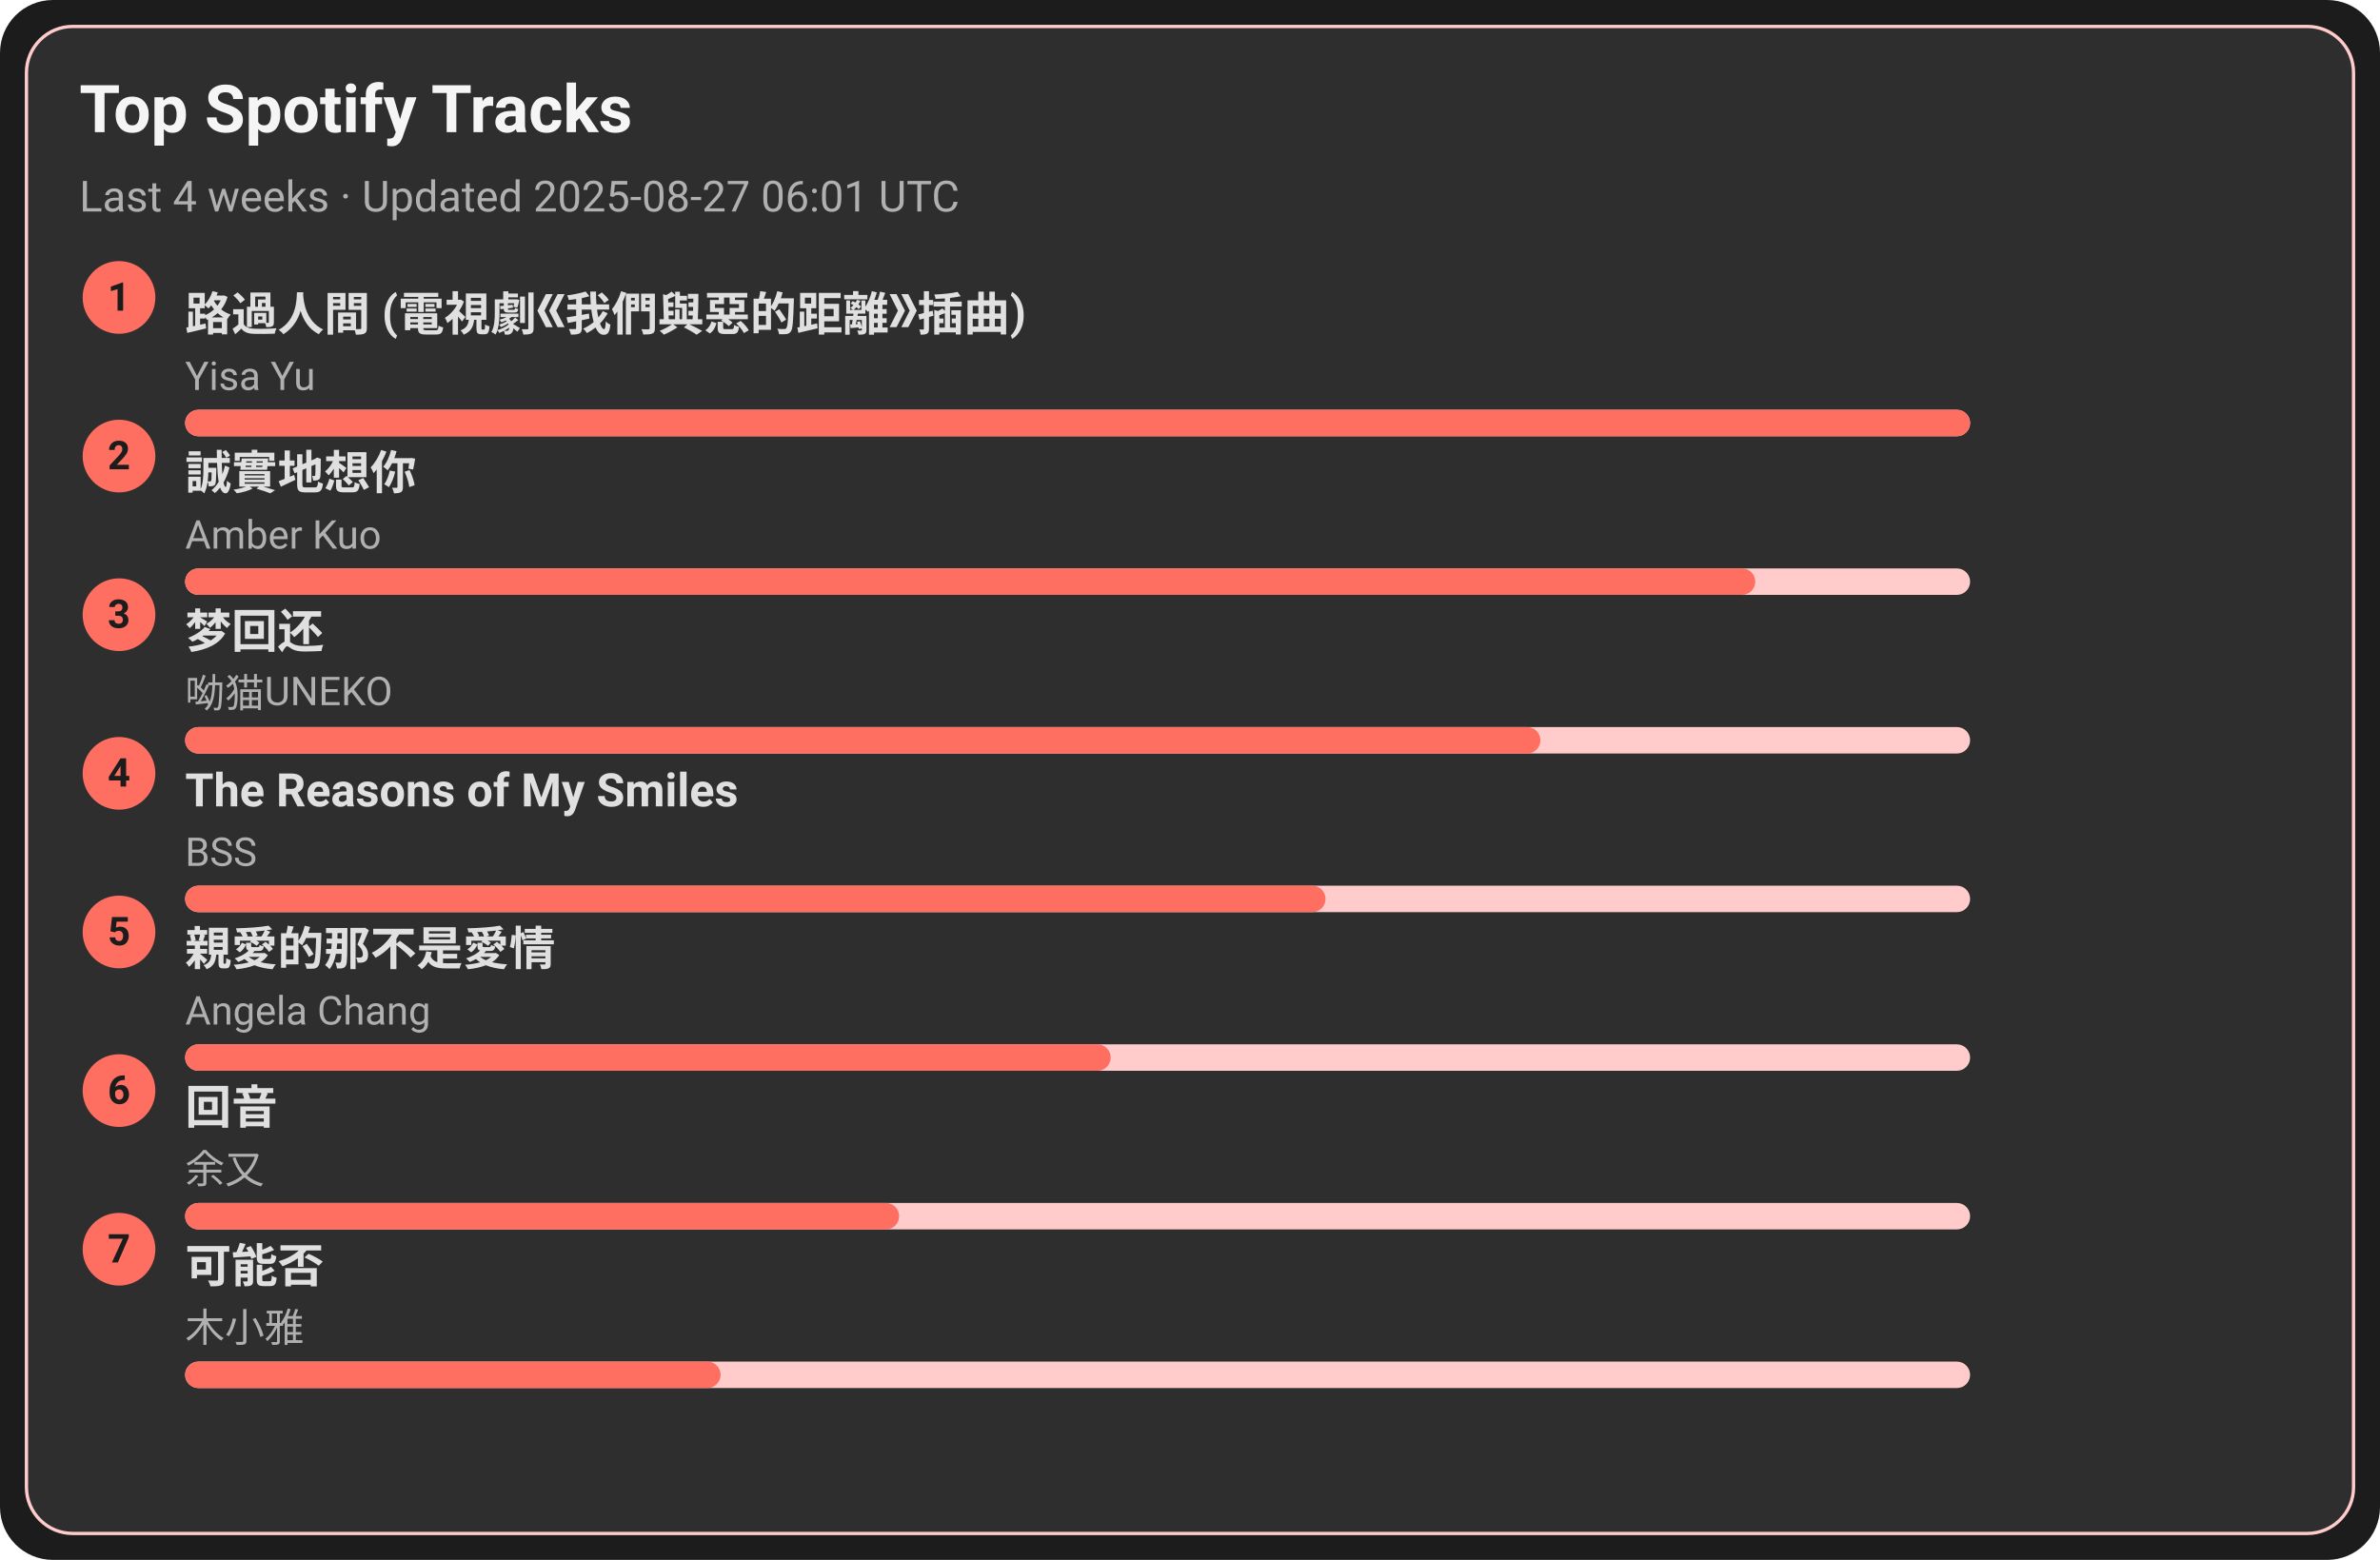
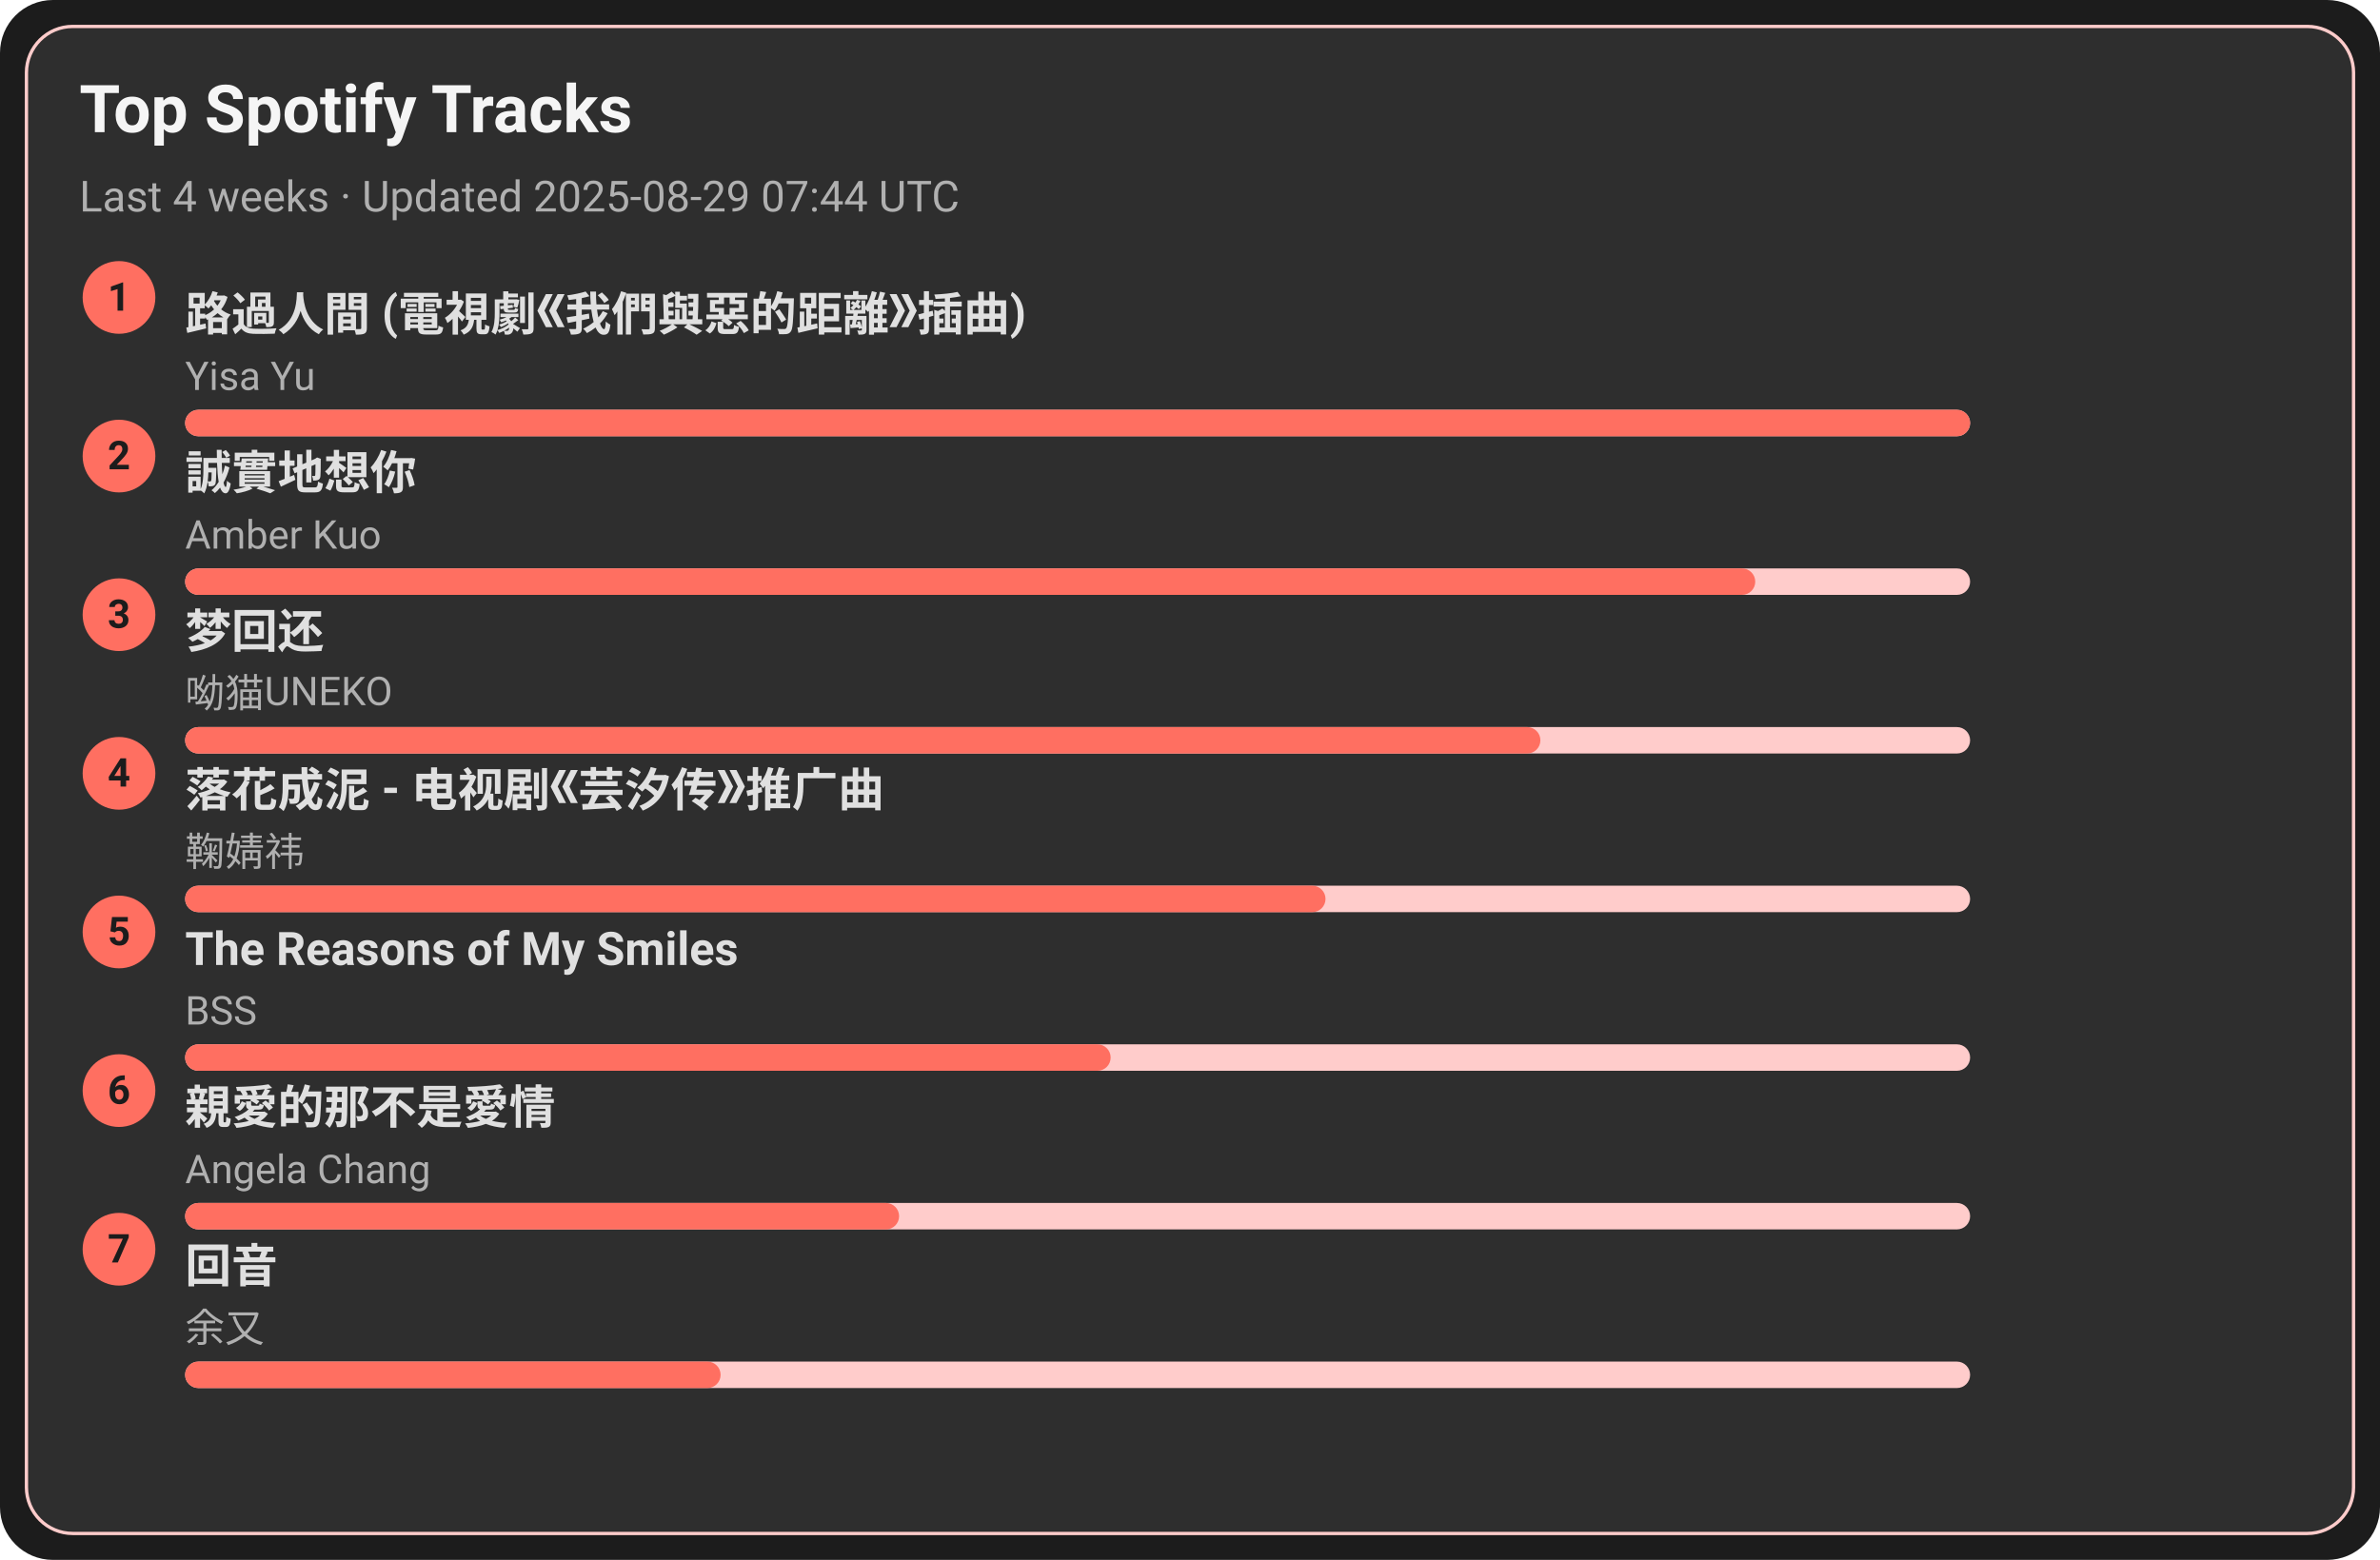
<svg xmlns="http://www.w3.org/2000/svg" width="720" height="472" viewBox="0 0 720 472">
  <style>text{font-family:-apple-system,BlinkMacSystemFont,Segoe UI,Roboto,Ubuntu,Helvetica Neue,Arial,Noto Sans,sans-serif}</style>
  <rect width="720" height="472" rx="16" fill="#1c1c1c" />
  <rect x="8" y="8" width="704" height="456" rx="14" fill="#2e2e2e" stroke="#ffcccb" />
  <text x="24" y="40" font-size="20" fill="#f5f5f5" font-weight="600">Top Spotify Tracks</text>
-   <text x="24" y="64" font-size="13" fill="#b0b0b0">Last 4 weeks · Updated 2025-08-27 06:01 UTC</text>
+   <text x="24" y="64" font-size="13" fill="#b0b0b0">Last 4 weeks · Updated 2025-08-29 07:44 UTC</text>
  <circle cx="36" cy="90" r="11" fill="#ff6f61" />
  <text x="36" y="94" text-anchor="middle" font-size="12" fill="#1c1c1c" font-weight="700">1</text>
  <a href="https://open.spotify.com/track/1ZSleGniKMWNrWvK5cGALO" target="_blank" rel="noopener noreferrer">
    <text x="56" y="100" font-size="14" fill="#e0e0e0" font-weight="600">路過人間 (電視劇《我們與惡的距離》插曲)</text>
  </a>
  <text x="56" y="118" font-size="12" fill="#b0b0b0">Yisa Yu</text>
  <rect x="56" y="124" width="540" height="8" rx="4" fill="#ffcccb" />
  <rect x="56" y="124" width="540" height="8" rx="4" fill="#ff6f61" />
  <circle cx="36" cy="138" r="11" fill="#ff6f61" />
  <text x="36" y="142" text-anchor="middle" font-size="12" fill="#1c1c1c" font-weight="700">2</text>
  <a href="https://open.spotify.com/track/1SPZzj8QzOwZoAGKXMGLGJ" target="_blank" rel="noopener noreferrer">
    <text x="56" y="148" font-size="14" fill="#e0e0e0" font-weight="600">誠實地想你</text>
  </a>
  <text x="56" y="166" font-size="12" fill="#b0b0b0">Amber Kuo</text>
  <rect x="56" y="172" width="540" height="8" rx="4" fill="#ffcccb" />
  <rect x="56" y="172" width="475" height="8" rx="4" fill="#ff6f61" />
  <circle cx="36" cy="186" r="11" fill="#ff6f61" />
  <text x="36" y="190" text-anchor="middle" font-size="12" fill="#1c1c1c" font-weight="700">3</text>
  <a href="https://open.spotify.com/track/6jTK3YxlFysC8g0Ye9tbPK" target="_blank" rel="noopener noreferrer">
    <text x="56" y="196" font-size="14" fill="#e0e0e0" font-weight="600">梦回还</text>
  </a>
  <text x="56" y="214" font-size="12" fill="#b0b0b0">呦猫UNEKO</text>
  <rect x="56" y="220" width="540" height="8" rx="4" fill="#ffcccb" />
  <rect x="56" y="220" width="410" height="8" rx="4" fill="#ff6f61" />
  <circle cx="36" cy="234" r="11" fill="#ff6f61" />
  <text x="36" y="238" text-anchor="middle" font-size="12" fill="#1c1c1c" font-weight="700">4</text>
-   <a href="https://open.spotify.com/track/1amowbJ9HHFFSFdg2ubM7G" target="_blank" rel="noopener noreferrer">
-     <text x="56" y="244" font-size="14" fill="#e0e0e0" font-weight="600">The Reasons of My Smiles</text>
+   <a href="https://open.spotify.com/track/3kOZsJz3crGIWWHeoCNa0O" target="_blank" rel="noopener noreferrer">
+     <text x="56" y="244" font-size="14" fill="#e0e0e0" font-weight="600">落花成泥 - 电视剧《芸汐传》推广曲</text>
  </a>
-   <text x="56" y="262" font-size="12" fill="#b0b0b0">BSS</text>
+   <text x="56" y="262" font-size="12" fill="#b0b0b0">鞠婧祎</text>
  <rect x="56" y="268" width="540" height="8" rx="4" fill="#ffcccb" />
  <rect x="56" y="268" width="345" height="8" rx="4" fill="#ff6f61" />
  <circle cx="36" cy="282" r="11" fill="#ff6f61" />
  <text x="36" y="286" text-anchor="middle" font-size="12" fill="#1c1c1c" font-weight="700">5</text>
-   <a href="https://open.spotify.com/track/1MAv2SJPGVVDHyFlhflmYR" target="_blank" rel="noopener noreferrer">
-     <text x="56" y="292" font-size="14" fill="#e0e0e0" font-weight="600">親愛的那不是愛情</text>
+   <a href="https://open.spotify.com/track/1amowbJ9HHFFSFdg2ubM7G" target="_blank" rel="noopener noreferrer">
+     <text x="56" y="292" font-size="14" fill="#e0e0e0" font-weight="600">The Reasons of My Smiles</text>
  </a>
-   <text x="56" y="310" font-size="12" fill="#b0b0b0">Angela Chang</text>
+   <text x="56" y="310" font-size="12" fill="#b0b0b0">BSS</text>
  <rect x="56" y="316" width="540" height="8" rx="4" fill="#ffcccb" />
  <rect x="56" y="316" width="280" height="8" rx="4" fill="#ff6f61" />
  <circle cx="36" cy="330" r="11" fill="#ff6f61" />
  <text x="36" y="334" text-anchor="middle" font-size="12" fill="#1c1c1c" font-weight="700">6</text>
-   <a href="https://open.spotify.com/track/1K30lsrpvTR0ytSICU2Z3X" target="_blank" rel="noopener noreferrer">
-     <text x="56" y="340" font-size="14" fill="#e0e0e0" font-weight="600">回音</text>
+   <a href="https://open.spotify.com/track/1MAv2SJPGVVDHyFlhflmYR" target="_blank" rel="noopener noreferrer">
+     <text x="56" y="340" font-size="14" fill="#e0e0e0" font-weight="600">親愛的那不是愛情</text>
  </a>
-   <text x="56" y="358" font-size="12" fill="#b0b0b0">余又</text>
+   <text x="56" y="358" font-size="12" fill="#b0b0b0">Angela Chang</text>
  <rect x="56" y="364" width="540" height="8" rx="4" fill="#ffcccb" />
  <rect x="56" y="364" width="216" height="8" rx="4" fill="#ff6f61" />
  <circle cx="36" cy="378" r="11" fill="#ff6f61" />
  <text x="36" y="382" text-anchor="middle" font-size="12" fill="#1c1c1c" font-weight="700">7</text>
-   <a href="https://open.spotify.com/track/1MftvvUAxzIm1ZnLQyEdr7" target="_blank" rel="noopener noreferrer">
-     <text x="56" y="388" font-size="14" fill="#e0e0e0" font-weight="600">可能否</text>
+   <a href="https://open.spotify.com/track/1K30lsrpvTR0ytSICU2Z3X" target="_blank" rel="noopener noreferrer">
+     <text x="56" y="388" font-size="14" fill="#e0e0e0" font-weight="600">回音</text>
  </a>
-   <text x="56" y="406" font-size="12" fill="#b0b0b0">木小雅</text>
+   <text x="56" y="406" font-size="12" fill="#b0b0b0">余又</text>
  <rect x="56" y="412" width="540" height="8" rx="4" fill="#ffcccb" />
  <rect x="56" y="412" width="162" height="8" rx="4" fill="#ff6f61" />
</svg>
